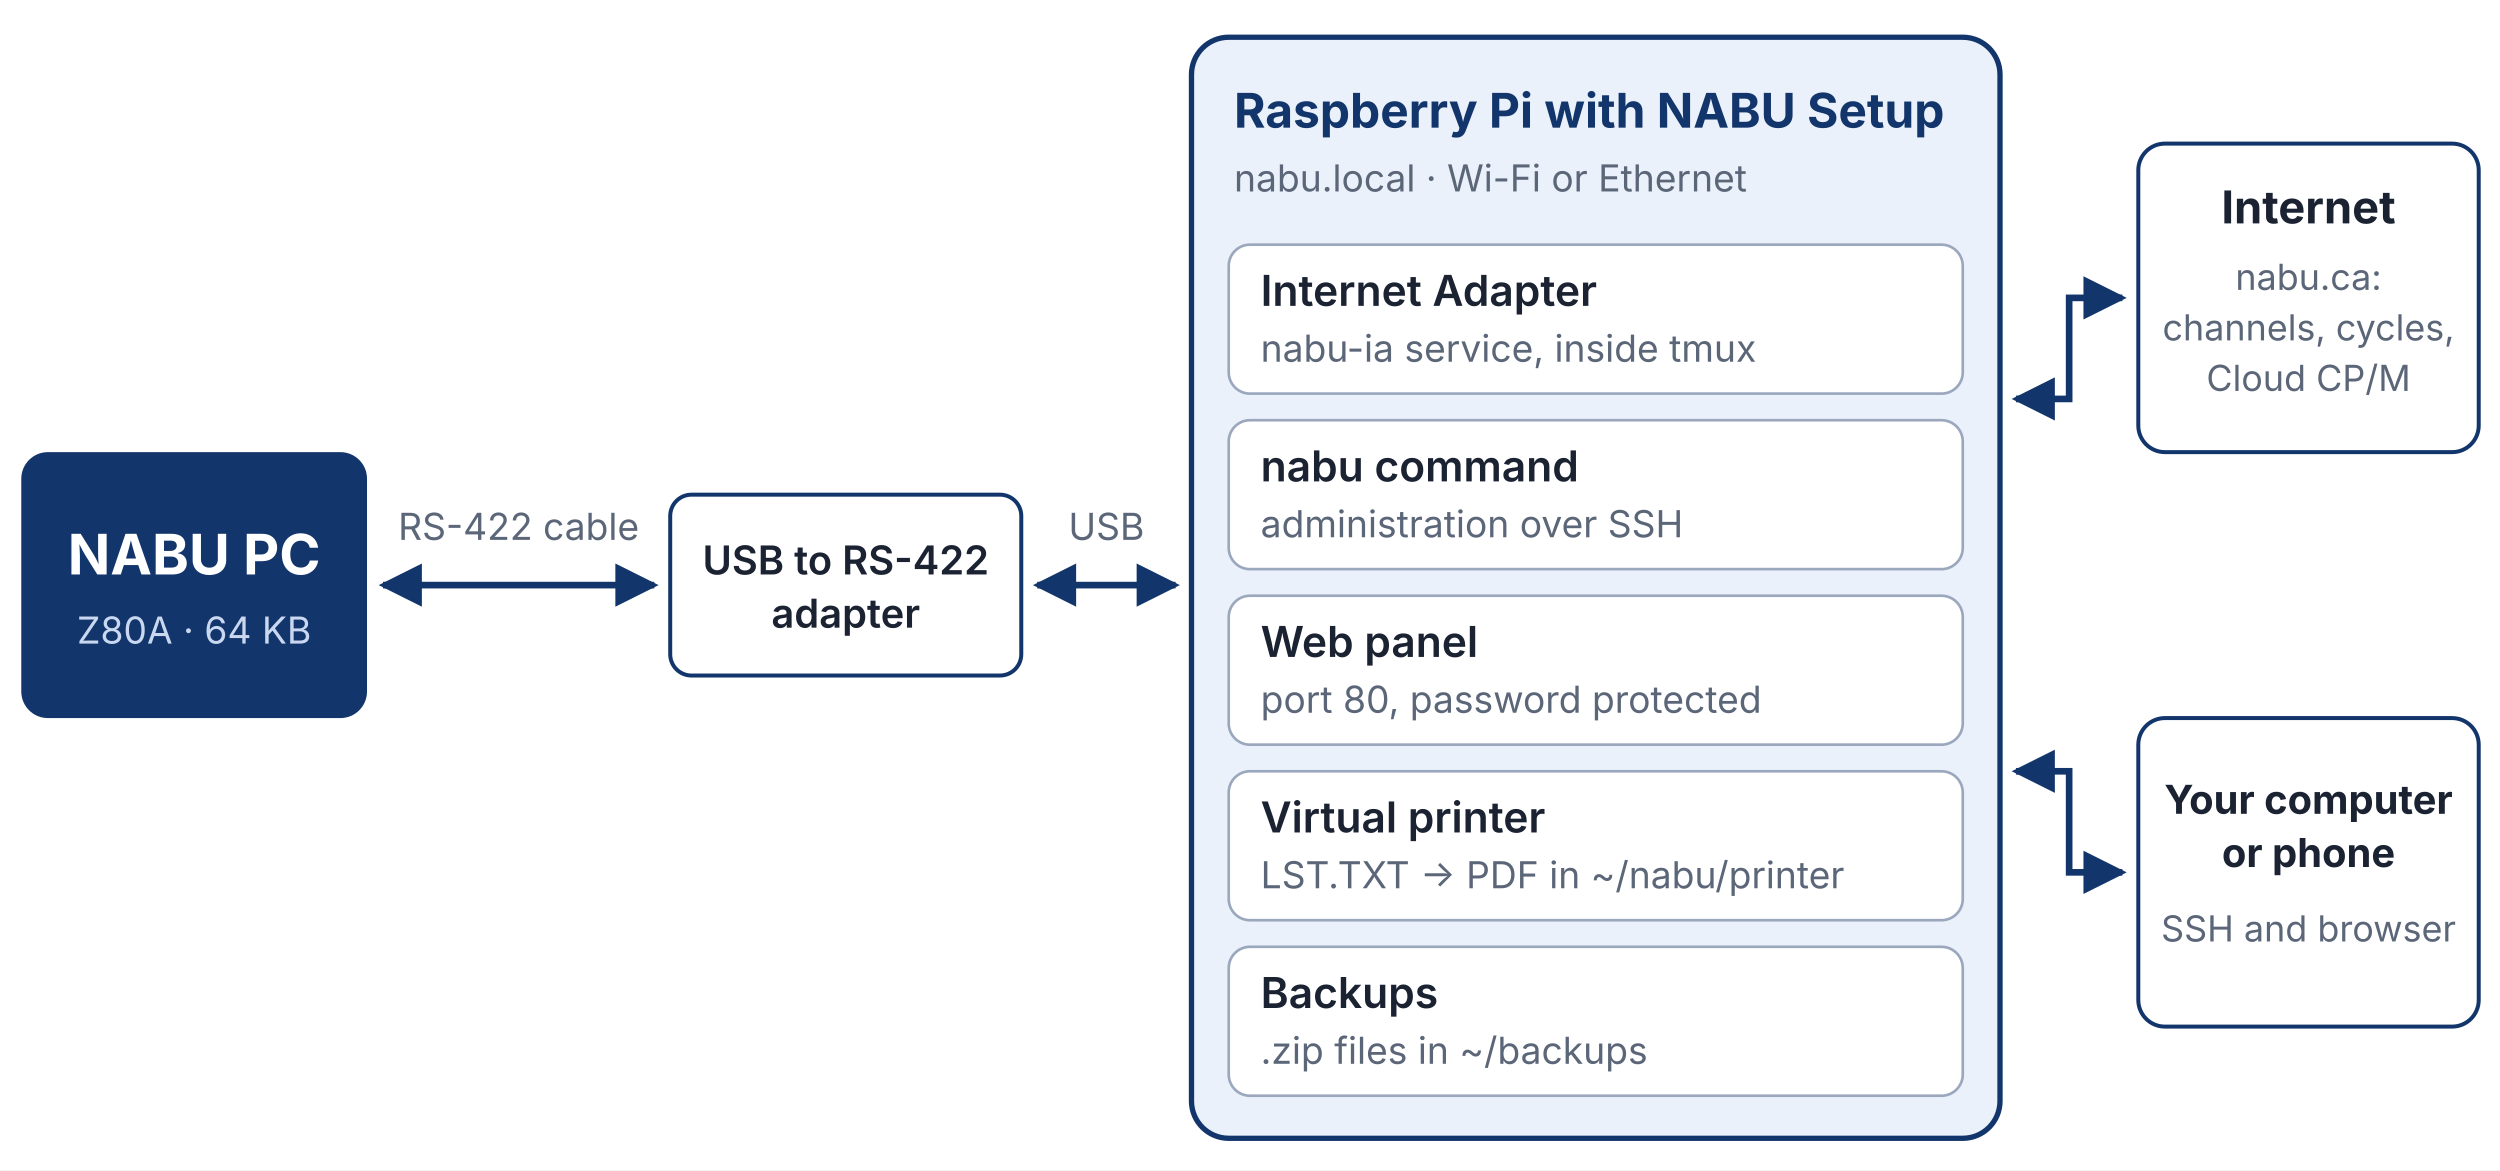
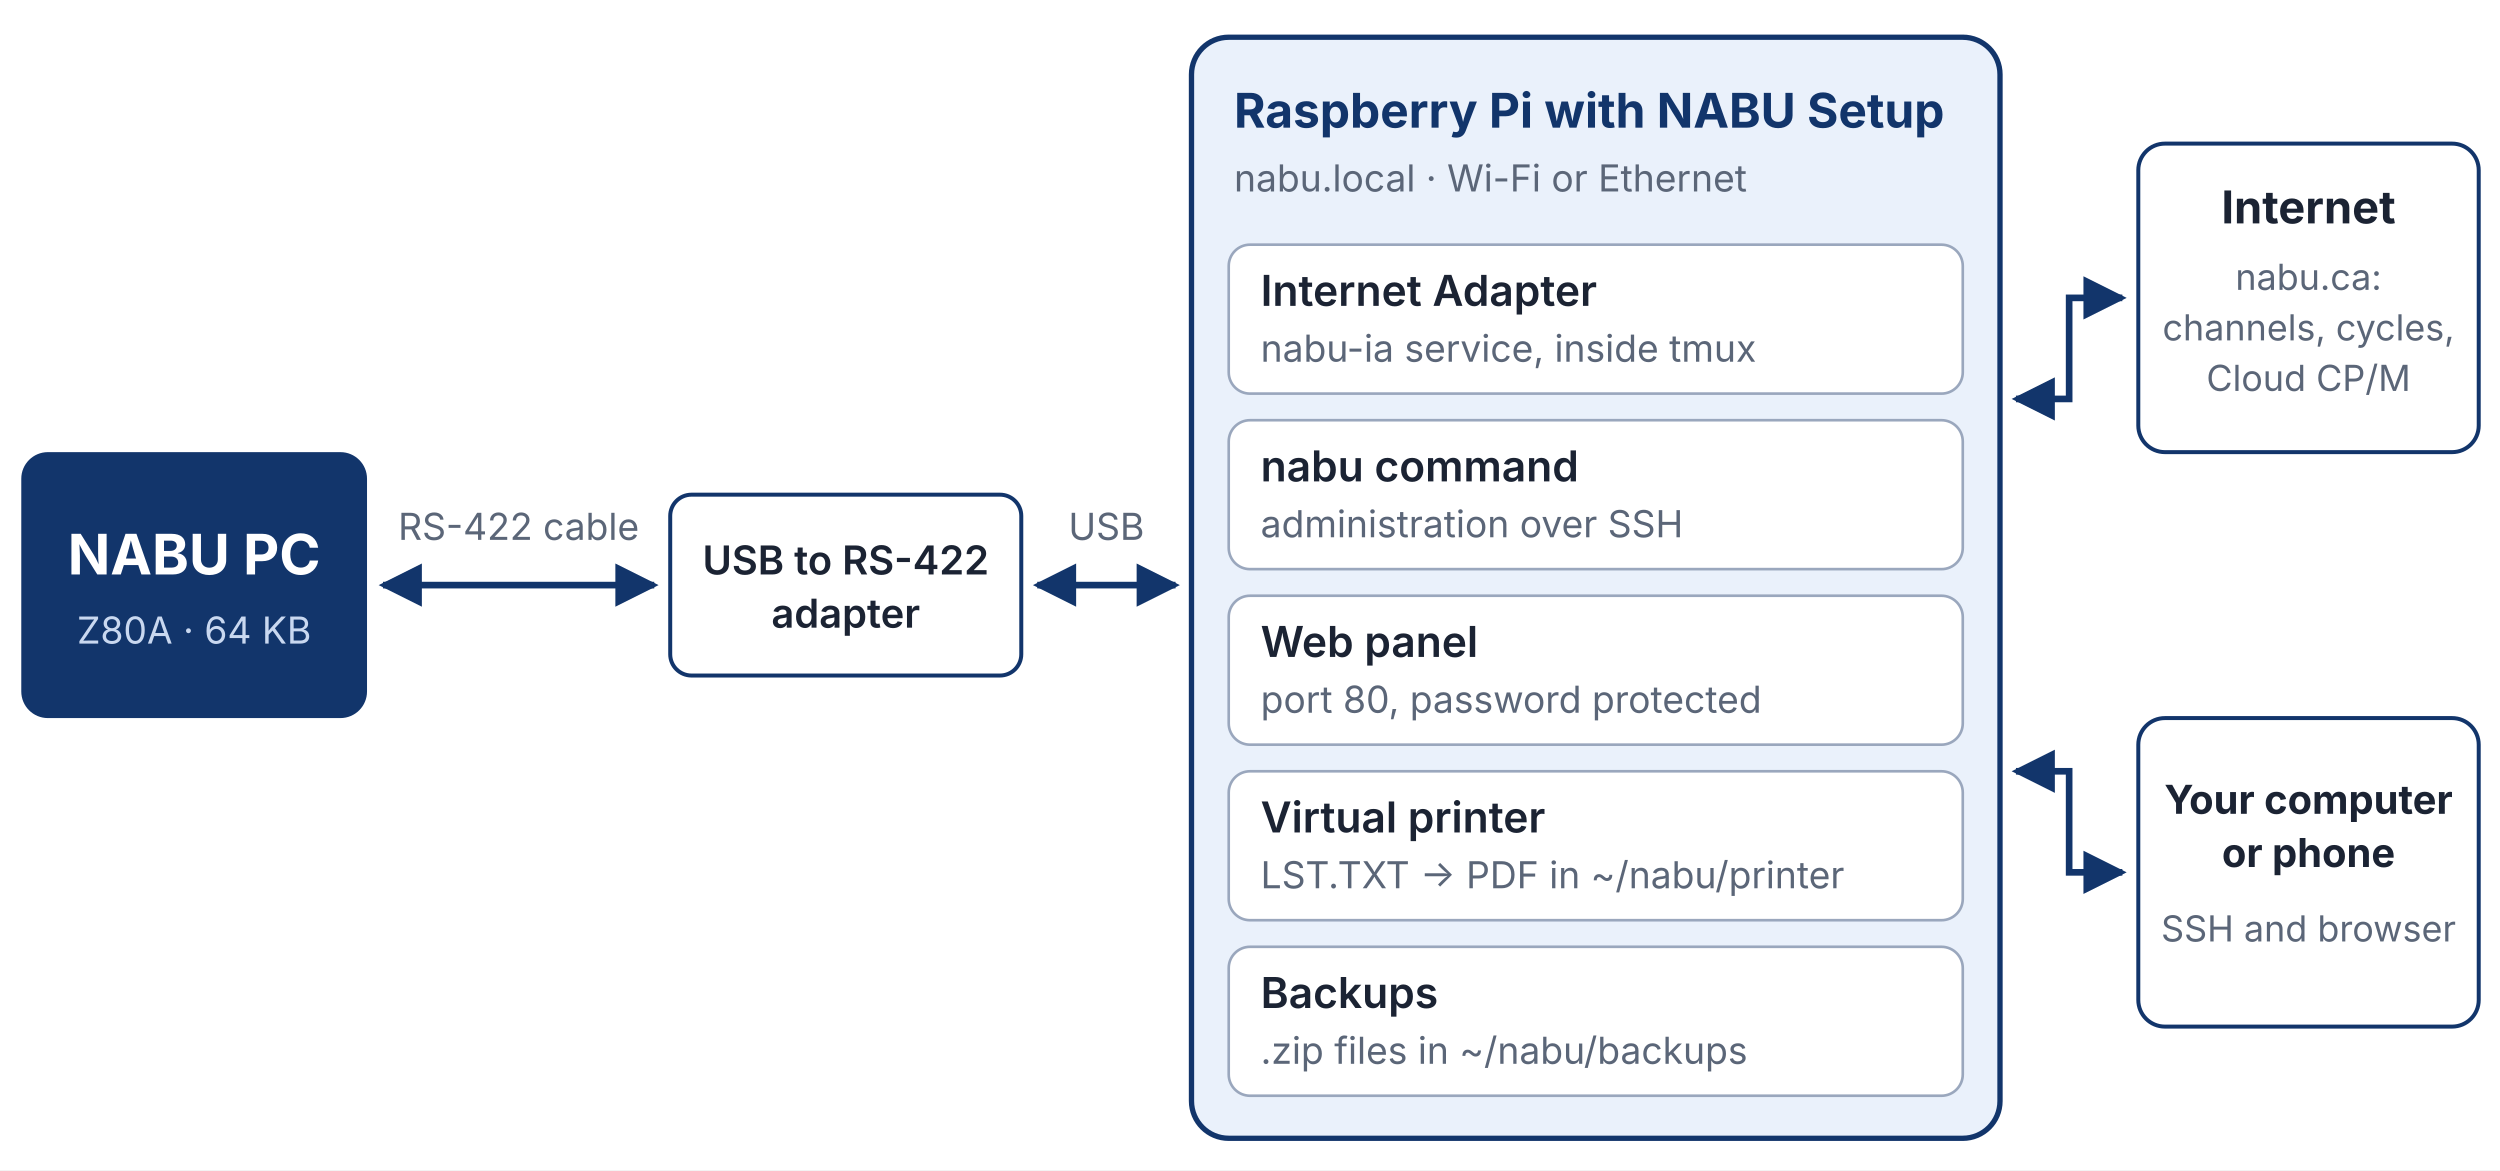
<svg xmlns="http://www.w3.org/2000/svg" viewBox="0 0 940 440" width="940" height="440" font-family="Inter, 'Helvetica Neue', Arial, sans-serif">
  <rect width="940" height="440" fill="#fff" />
  <defs>
    <marker id="a" viewBox="0 0 10 10" refX="9" refY="5" markerWidth="6.5" markerHeight="6.5" orient="auto-start-reverse">
      <path d="M0 0L10 5L0 10z" fill="#12356B" />
    </marker>
  </defs>
  <rect x="8" y="170" width="130" height="100" rx="10" fill="#12356B" />
  <text x="73" y="216" font-size="21" font-weight="700" fill="#fff" text-anchor="middle">NABU PC</text>
  <text x="73" y="242" font-size="14" fill="#C9D8F0" text-anchor="middle">Z80A · 64 KB</text>
  <line x1="144" y1="220" x2="246" y2="220" stroke="#12356B" stroke-width="2.5" marker-start="url(#a)" marker-end="url(#a)" />
  <text x="195" y="203" font-size="14" fill="#5B6678" text-anchor="middle">RS-422 cable</text>
  <rect x="252" y="186" width="132" height="68" rx="8" fill="#fff" stroke="#12356B" stroke-width="1.5" />
  <text x="318" y="216" font-size="15" font-weight="600" fill="#1B2333" text-anchor="middle">USB to RS-422</text>
  <text x="318" y="236" font-size="15" font-weight="600" fill="#1B2333" text-anchor="middle">adapter</text>
  <line x1="390" y1="220" x2="442" y2="220" stroke="#12356B" stroke-width="2.5" marker-start="url(#a)" marker-end="url(#a)" />
  <text x="416" y="203" font-size="14" fill="#5B6678" text-anchor="middle">USB</text>
  <rect x="448" y="14" width="304" height="414" rx="14" fill="#EAF1FB" stroke="#12356B" stroke-width="2" />
  <text x="464" y="48" font-size="18" font-weight="700" fill="#12356B">Raspberry Pi with NABU Setup</text>
  <text x="464" y="72" font-size="14" fill="#5B6678">nabu.local · Wi-Fi or Ethernet</text>
  <rect x="462" y="92" width="276" height="56" rx="8" fill="#fff" stroke="#9AA7BD" />
  <text x="474" y="115" font-size="16" font-weight="600" fill="#1B2333">Internet Adapter</text>
  <text x="474" y="136" font-size="14" fill="#5B6678">nabu-ia service, inside tmux</text>
  <rect x="462" y="158" width="276" height="56" rx="8" fill="#fff" stroke="#9AA7BD" />
  <text x="474" y="181" font-size="16" font-weight="600" fill="#1B2333">nabu command</text>
  <text x="474" y="202" font-size="14" fill="#5B6678">administration over SSH</text>
  <rect x="462" y="224" width="276" height="56" rx="8" fill="#fff" stroke="#9AA7BD" />
  <text x="474" y="247" font-size="16" font-weight="600" fill="#1B2333">Web panel</text>
  <text x="474" y="268" font-size="14" fill="#5B6678">port 80, password protected</text>
  <rect x="462" y="290" width="276" height="56" rx="8" fill="#fff" stroke="#9AA7BD" />
  <text x="474" y="313" font-size="16" font-weight="600" fill="#1B2333">Virtual printer</text>
  <text x="474" y="334" font-size="14" fill="#5B6678">LST.TXT → PDF in ~/nabu/printer</text>
  <rect x="462" y="356" width="276" height="56" rx="8" fill="#fff" stroke="#9AA7BD" />
  <text x="474" y="379" font-size="16" font-weight="600" fill="#1B2333">Backups</text>
-   <text x="474" y="400" font-size="14" fill="#5B6678">.zip files in ~/backups</text>
+   <text x="474" y="400" font-size="14" fill="#5B6678">.zip files in ~/nabu/backups</text>
  <path d="M758 150 H 778 V 112 H 798" fill="none" stroke="#12356B" stroke-width="2.5" marker-start="url(#a)" marker-end="url(#a)" />
  <path d="M758 290 H 778 V 328 H 798" fill="none" stroke="#12356B" stroke-width="2.5" marker-start="url(#a)" marker-end="url(#a)" />
  <rect x="804" y="54" width="128" height="116" rx="10" fill="#fff" stroke="#12356B" stroke-width="1.5" />
  <text x="868" y="84" font-size="17" font-weight="700" fill="#1B2333" text-anchor="middle">Internet</text>
  <text x="868" y="109" font-size="13.5" fill="#5B6678" text-anchor="middle">nabu.ca:</text>
  <text x="868" y="128" font-size="13.5" fill="#5B6678" text-anchor="middle">channels, cycles,</text>
  <text x="868" y="147" font-size="13.5" fill="#5B6678" text-anchor="middle">Cloud CP/M</text>
  <rect x="804" y="270" width="128" height="116" rx="10" fill="#fff" stroke="#12356B" stroke-width="1.5" />
  <text x="868" y="306" font-size="15" font-weight="700" fill="#1B2333" text-anchor="middle">Your computer</text>
  <text x="868" y="326" font-size="15" font-weight="700" fill="#1B2333" text-anchor="middle">or phone</text>
  <text x="868" y="354" font-size="13.5" fill="#5B6678" text-anchor="middle">SSH and browser</text>
</svg>
